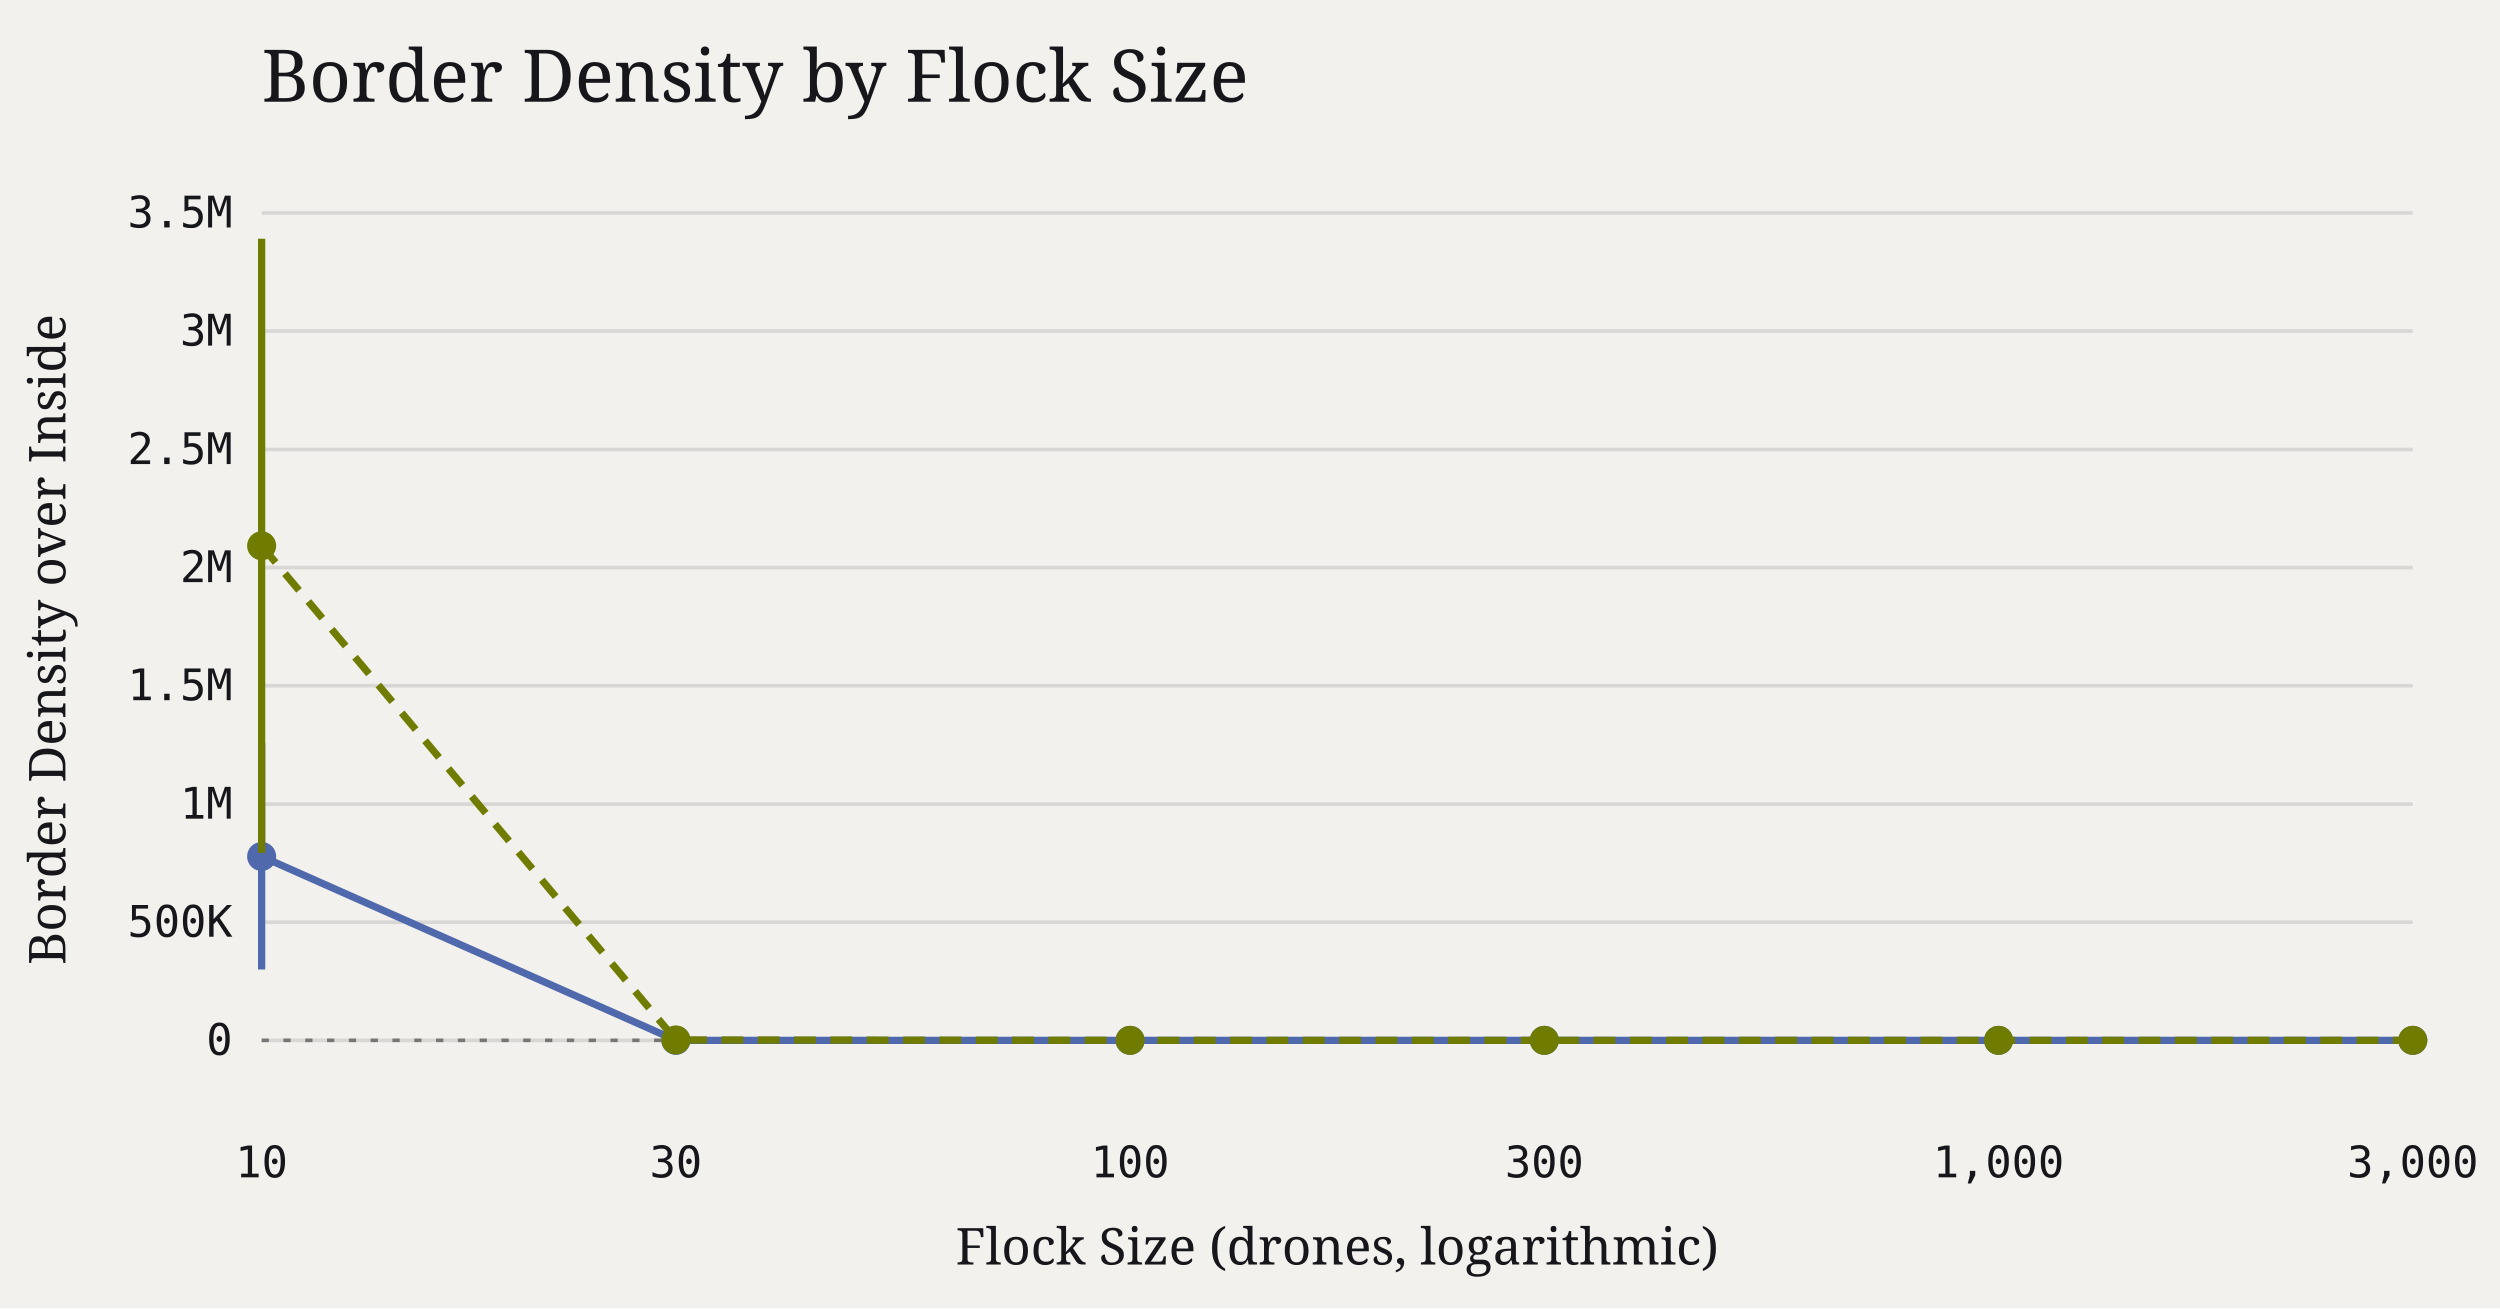
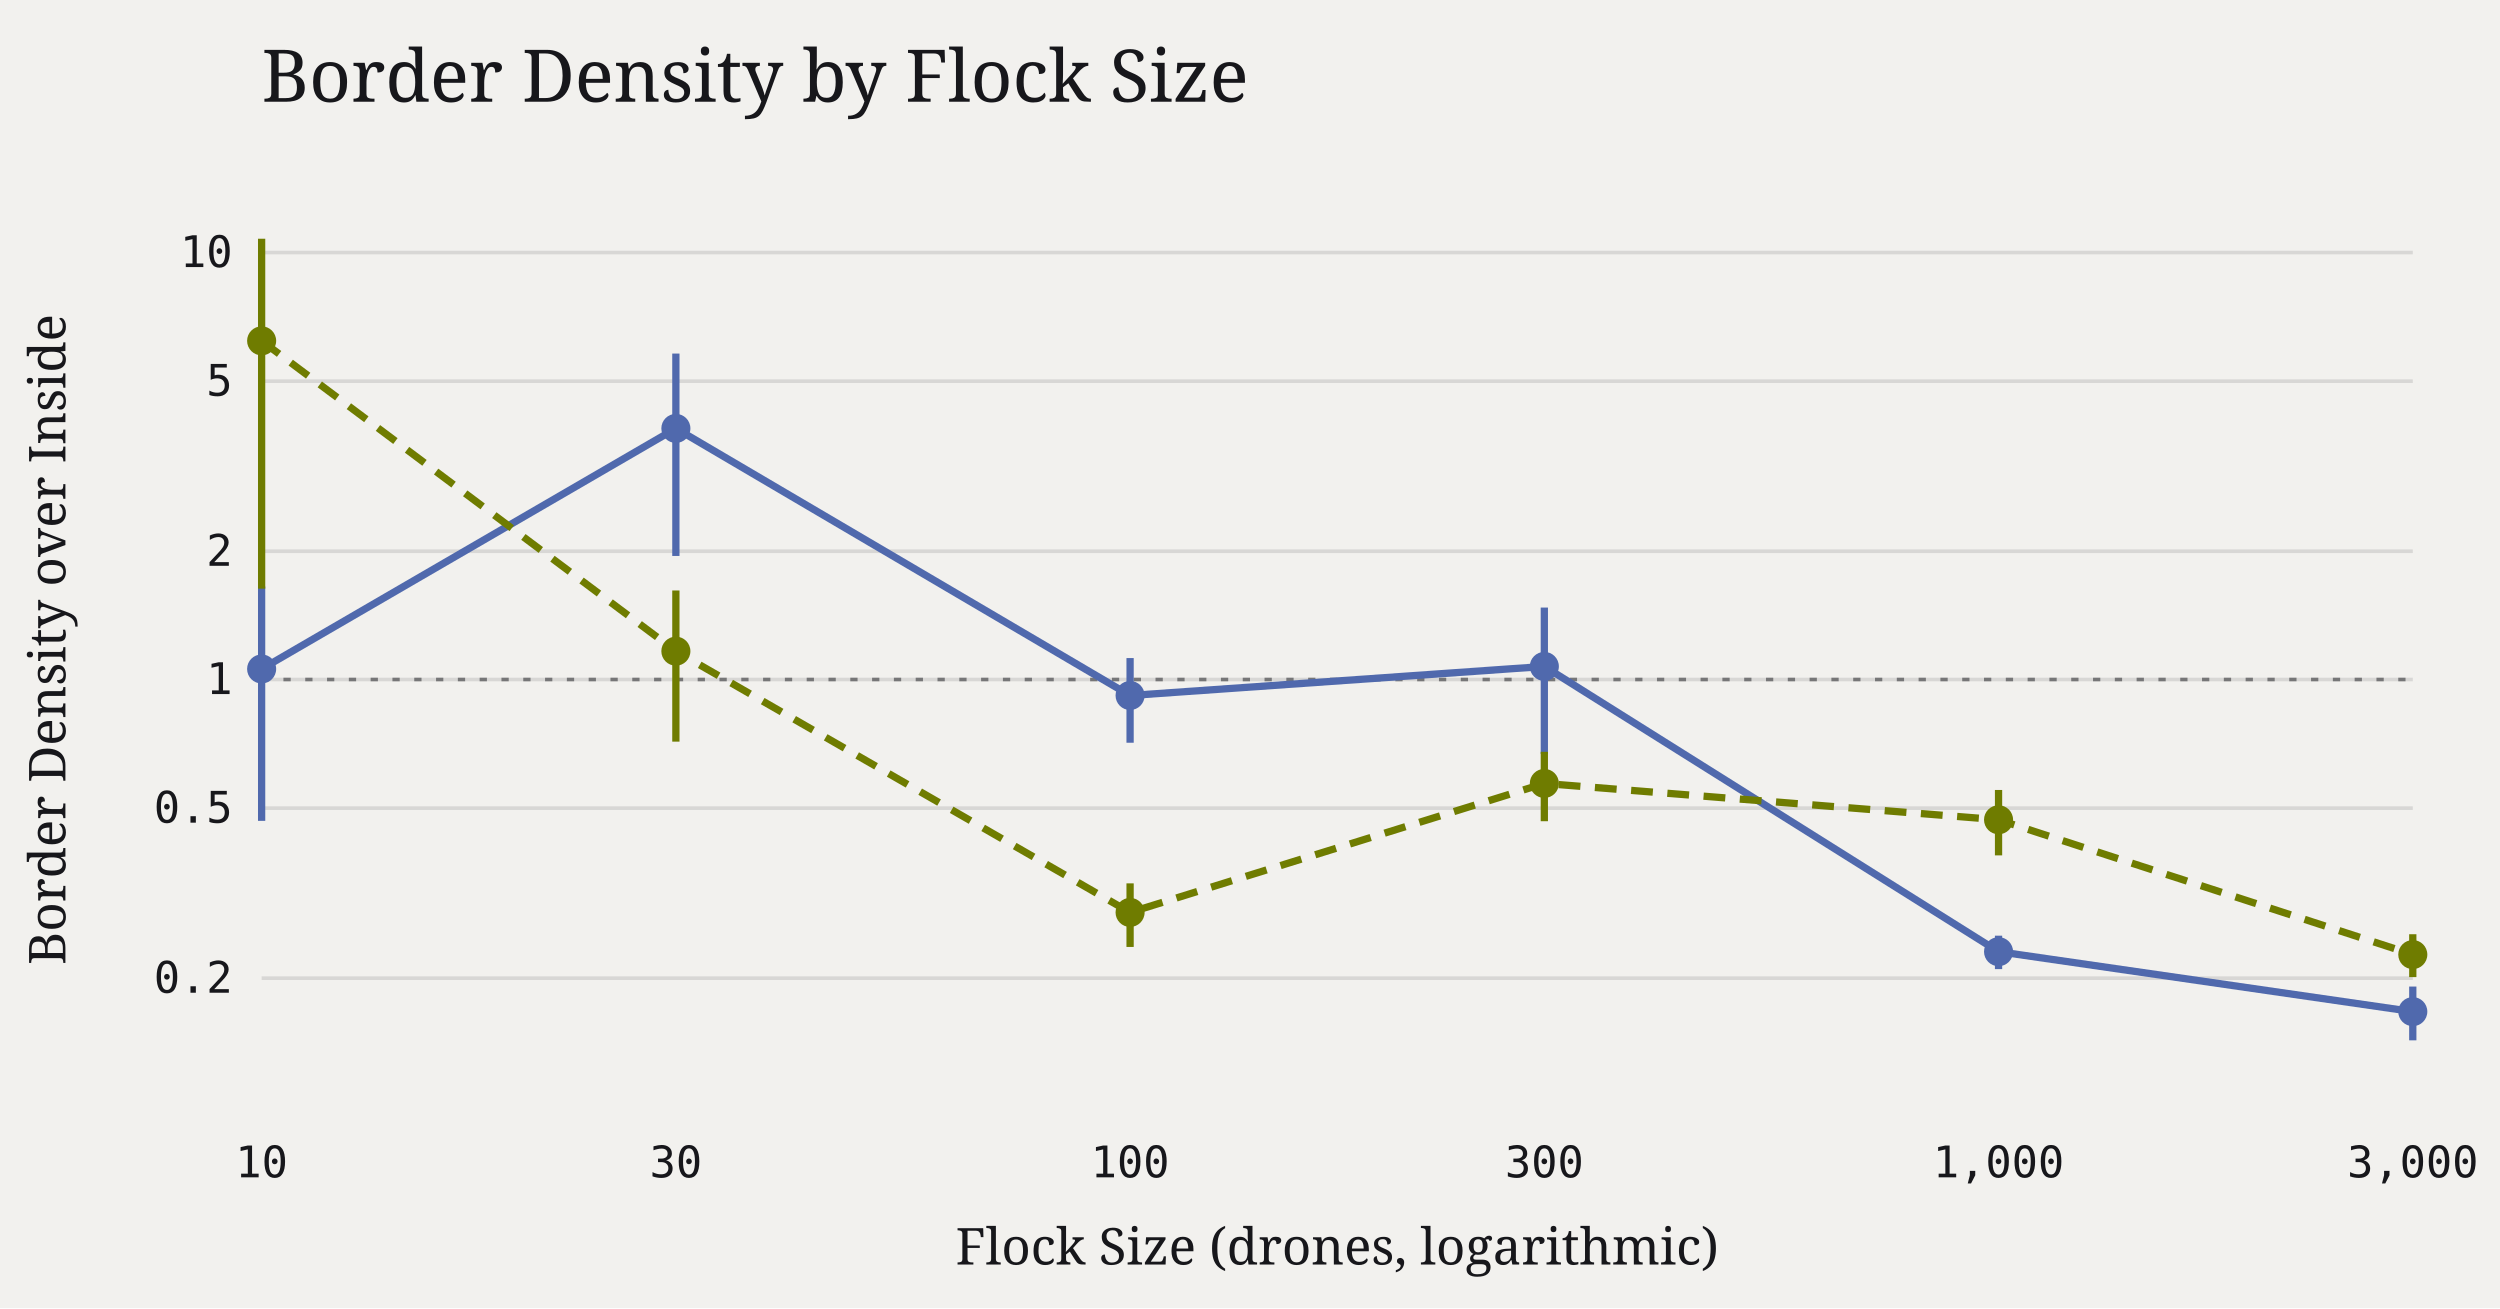
<svg xmlns="http://www.w3.org/2000/svg" viewBox="0 0 688 360" role="img" aria-label="Border Density by Flock Size">
  <rect width="688" height="360" fill="#f2f1ee" />
  <text x="72" y="28" fill="#17171b" font-family="'Bellefair', Didot, Georgia, serif" font-size="20">Border Density by Flock Size</text>
-   <line x1="72" x2="664" y1="286.3" y2="286.3" stroke="#17171b" stroke-opacity="0.5" stroke-dasharray="2 4" />
-   <line x1="72" x2="664" y1="286.3" y2="286.3" stroke="#17171b" stroke-opacity="0.12" />
-   <text x="64" y="290.3" text-anchor="end" fill="#17171b" font-family="'JetBrains Mono', ui-monospace, Menlo, monospace" font-size="12">0</text>
-   <line x1="72" x2="664" y1="253.8" y2="253.8" stroke="#17171b" stroke-opacity="0.12" />
-   <text x="64" y="257.8" text-anchor="end" fill="#17171b" font-family="'JetBrains Mono', ui-monospace, Menlo, monospace" font-size="12">500K</text>
-   <line x1="72" x2="664" y1="221.3" y2="221.3" stroke="#17171b" stroke-opacity="0.12" />
-   <text x="64" y="225.3" text-anchor="end" fill="#17171b" font-family="'JetBrains Mono', ui-monospace, Menlo, monospace" font-size="12">1M</text>
-   <line x1="72" x2="664" y1="188.7" y2="188.7" stroke="#17171b" stroke-opacity="0.12" />
-   <text x="64" y="192.7" text-anchor="end" fill="#17171b" font-family="'JetBrains Mono', ui-monospace, Menlo, monospace" font-size="12">1.5M</text>
-   <line x1="72" x2="664" y1="156.2" y2="156.2" stroke="#17171b" stroke-opacity="0.12" />
-   <text x="64" y="160.2" text-anchor="end" fill="#17171b" font-family="'JetBrains Mono', ui-monospace, Menlo, monospace" font-size="12">2M</text>
-   <line x1="72" x2="664" y1="123.7" y2="123.7" stroke="#17171b" stroke-opacity="0.12" />
-   <text x="64" y="127.7" text-anchor="end" fill="#17171b" font-family="'JetBrains Mono', ui-monospace, Menlo, monospace" font-size="12">2.5M</text>
-   <line x1="72" x2="664" y1="91.1" y2="91.1" stroke="#17171b" stroke-opacity="0.12" />
-   <text x="64" y="95.1" text-anchor="end" fill="#17171b" font-family="'JetBrains Mono', ui-monospace, Menlo, monospace" font-size="12">3M</text>
-   <line x1="72" x2="664" y1="58.6" y2="58.6" stroke="#17171b" stroke-opacity="0.12" />
-   <text x="64" y="62.6" text-anchor="end" fill="#17171b" font-family="'JetBrains Mono', ui-monospace, Menlo, monospace" font-size="12">3.5M</text>
+   <line x1="72" x2="664" y1="187.0" y2="187.0" stroke="#17171b" stroke-opacity="0.5" stroke-dasharray="2 4" />
+   <line x1="72" x2="664" y1="269.2" y2="269.2" stroke="#17171b" stroke-opacity="0.12" />
+   <text x="64" y="273.2" text-anchor="end" fill="#17171b" font-family="'JetBrains Mono', ui-monospace, Menlo, monospace" font-size="12">0.2</text>
+   <line x1="72" x2="664" y1="222.4" y2="222.4" stroke="#17171b" stroke-opacity="0.12" />
+   <text x="64" y="226.4" text-anchor="end" fill="#17171b" font-family="'JetBrains Mono', ui-monospace, Menlo, monospace" font-size="12">0.5</text>
+   <line x1="72" x2="664" y1="187.0" y2="187.0" stroke="#17171b" stroke-opacity="0.12" />
+   <text x="64" y="191.0" text-anchor="end" fill="#17171b" font-family="'JetBrains Mono', ui-monospace, Menlo, monospace" font-size="12">1</text>
+   <line x1="72" x2="664" y1="151.7" y2="151.7" stroke="#17171b" stroke-opacity="0.12" />
+   <text x="64" y="155.7" text-anchor="end" fill="#17171b" font-family="'JetBrains Mono', ui-monospace, Menlo, monospace" font-size="12">2</text>
+   <line x1="72" x2="664" y1="104.9" y2="104.9" stroke="#17171b" stroke-opacity="0.12" />
+   <text x="64" y="108.9" text-anchor="end" fill="#17171b" font-family="'JetBrains Mono', ui-monospace, Menlo, monospace" font-size="12">5</text>
+   <line x1="72" x2="664" y1="69.5" y2="69.5" stroke="#17171b" stroke-opacity="0.12" />
+   <text x="64" y="73.5" text-anchor="end" fill="#17171b" font-family="'JetBrains Mono', ui-monospace, Menlo, monospace" font-size="12">10</text>
  <text x="72.0" y="324" text-anchor="middle" fill="#17171b" font-family="'JetBrains Mono', ui-monospace, Menlo, monospace" font-size="12">10</text>
  <text x="186.0" y="324" text-anchor="middle" fill="#17171b" font-family="'JetBrains Mono', ui-monospace, Menlo, monospace" font-size="12">30</text>
  <text x="311.0" y="324" text-anchor="middle" fill="#17171b" font-family="'JetBrains Mono', ui-monospace, Menlo, monospace" font-size="12">100</text>
  <text x="425.0" y="324" text-anchor="middle" fill="#17171b" font-family="'JetBrains Mono', ui-monospace, Menlo, monospace" font-size="12">300</text>
  <text x="550.0" y="324" text-anchor="middle" fill="#17171b" font-family="'JetBrains Mono', ui-monospace, Menlo, monospace" font-size="12">1,000</text>
  <text x="664.0" y="324" text-anchor="middle" fill="#17171b" font-family="'JetBrains Mono', ui-monospace, Menlo, monospace" font-size="12">3,000</text>
  <text x="368" y="348" fill="#17171b" font-family="'Crimson Pro', Georgia, serif" font-size="14" text-anchor="middle">Flock Size (drones, logarithmic)</text>
  <text transform="translate(18 176) rotate(-90)" fill="#17171b" font-family="'Crimson Pro', Georgia, serif" font-size="14" text-anchor="middle">Border Density over Inside</text>
-   <polyline points="72.0,235.7 186.0,286.3 311.0,286.3 425.0,286.3 550.0,286.3 664.0,286.3" fill="none" stroke="#5069ad" stroke-width="2" />
-   <line x1="72.0" x2="72.0" y1="266.8" y2="204.5" stroke="#5069ad" stroke-width="2" />
-   <circle cx="72.0" cy="235.7" r="4" fill="#5069ad" />
-   <line x1="186.0" x2="186.0" y1="286.3" y2="286.3" stroke="#5069ad" stroke-width="2" />
-   <circle cx="186.0" cy="286.3" r="4" fill="#5069ad" />
-   <line x1="311.0" x2="311.0" y1="286.3" y2="286.3" stroke="#5069ad" stroke-width="2" />
-   <circle cx="311.0" cy="286.3" r="4" fill="#5069ad" />
-   <line x1="425.0" x2="425.0" y1="286.3" y2="286.3" stroke="#5069ad" stroke-width="2" />
-   <circle cx="425.0" cy="286.3" r="4" fill="#5069ad" />
-   <line x1="550.0" x2="550.0" y1="286.3" y2="286.3" stroke="#5069ad" stroke-width="2" />
-   <circle cx="550.0" cy="286.3" r="4" fill="#5069ad" />
-   <line x1="664.0" x2="664.0" y1="286.3" y2="286.3" stroke="#5069ad" stroke-width="2" />
-   <circle cx="664.0" cy="286.3" r="4" fill="#5069ad" />
-   <polyline points="72.0,150.2 186.0,286.2 311.0,286.3 425.0,286.3 550.0,286.3 664.0,286.3" fill="none" stroke="#6f7c00" stroke-width="2" stroke-dasharray="6 4" />
-   <line x1="72.0" x2="72.0" y1="234.7" y2="65.7" stroke="#6f7c00" stroke-width="2" />
-   <circle cx="72.0" cy="150.2" r="4" fill="#6f7c00" />
-   <line x1="186.0" x2="186.0" y1="286.3" y2="286.2" stroke="#6f7c00" stroke-width="2" />
-   <circle cx="186.0" cy="286.2" r="4" fill="#6f7c00" />
-   <line x1="311.0" x2="311.0" y1="286.3" y2="286.3" stroke="#6f7c00" stroke-width="2" />
-   <circle cx="311.0" cy="286.3" r="4" fill="#6f7c00" />
-   <line x1="425.0" x2="425.0" y1="286.3" y2="286.3" stroke="#6f7c00" stroke-width="2" />
-   <circle cx="425.0" cy="286.3" r="4" fill="#6f7c00" />
-   <line x1="550.0" x2="550.0" y1="286.3" y2="286.3" stroke="#6f7c00" stroke-width="2" />
-   <circle cx="550.0" cy="286.3" r="4" fill="#6f7c00" />
-   <line x1="664.0" x2="664.0" y1="286.3" y2="286.3" stroke="#6f7c00" stroke-width="2" />
-   <circle cx="664.0" cy="286.3" r="4" fill="#6f7c00" />
+   <polyline points="72.0,184.1 186.0,117.9 311.0,191.4 425.0,183.4 550.0,261.9 664.0,278.4" fill="none" stroke="#5069ad" stroke-width="2" />
+   <line x1="72.0" x2="72.0" y1="225.9" y2="161.4" stroke="#5069ad" stroke-width="2" />
+   <circle cx="72.0" cy="184.1" r="4" fill="#5069ad" />
+   <line x1="186.0" x2="186.0" y1="153.0" y2="97.3" stroke="#5069ad" stroke-width="2" />
+   <circle cx="186.0" cy="117.9" r="4" fill="#5069ad" />
+   <line x1="311.0" x2="311.0" y1="204.4" y2="181.1" stroke="#5069ad" stroke-width="2" />
+   <circle cx="311.0" cy="191.4" r="4" fill="#5069ad" />
+   <line x1="425.0" x2="425.0" y1="207.5" y2="167.2" stroke="#5069ad" stroke-width="2" />
+   <circle cx="425.0" cy="183.4" r="4" fill="#5069ad" />
+   <line x1="550.0" x2="550.0" y1="266.7" y2="257.5" stroke="#5069ad" stroke-width="2" />
+   <circle cx="550.0" cy="261.9" r="4" fill="#5069ad" />
+   <line x1="664.0" x2="664.0" y1="286.3" y2="271.5" stroke="#5069ad" stroke-width="2" />
+   <circle cx="664.0" cy="278.4" r="4" fill="#5069ad" />
+   <polyline points="72.0,93.8 186.0,179.2 311.0,251.1 425.0,215.6 550.0,225.6 664.0,262.7" fill="none" stroke="#6f7c00" stroke-width="2" stroke-dasharray="6 4" />
+   <line x1="72.0" x2="72.0" y1="162.0" y2="65.7" stroke="#6f7c00" stroke-width="2" />
+   <circle cx="72.0" cy="93.8" r="4" fill="#6f7c00" />
+   <line x1="186.0" x2="186.0" y1="204.1" y2="162.5" stroke="#6f7c00" stroke-width="2" />
+   <circle cx="186.0" cy="179.2" r="4" fill="#6f7c00" />
+   <line x1="311.0" x2="311.0" y1="260.6" y2="243.1" stroke="#6f7c00" stroke-width="2" />
+   <circle cx="311.0" cy="251.1" r="4" fill="#6f7c00" />
+   <line x1="425.0" x2="425.0" y1="226.0" y2="206.9" stroke="#6f7c00" stroke-width="2" />
+   <circle cx="425.0" cy="215.6" r="4" fill="#6f7c00" />
+   <line x1="550.0" x2="550.0" y1="235.4" y2="217.4" stroke="#6f7c00" stroke-width="2" />
+   <circle cx="550.0" cy="225.6" r="4" fill="#6f7c00" />
+   <line x1="664.0" x2="664.0" y1="268.9" y2="257.1" stroke="#6f7c00" stroke-width="2" />
+   <circle cx="664.0" cy="262.7" r="4" fill="#6f7c00" />
</svg>
